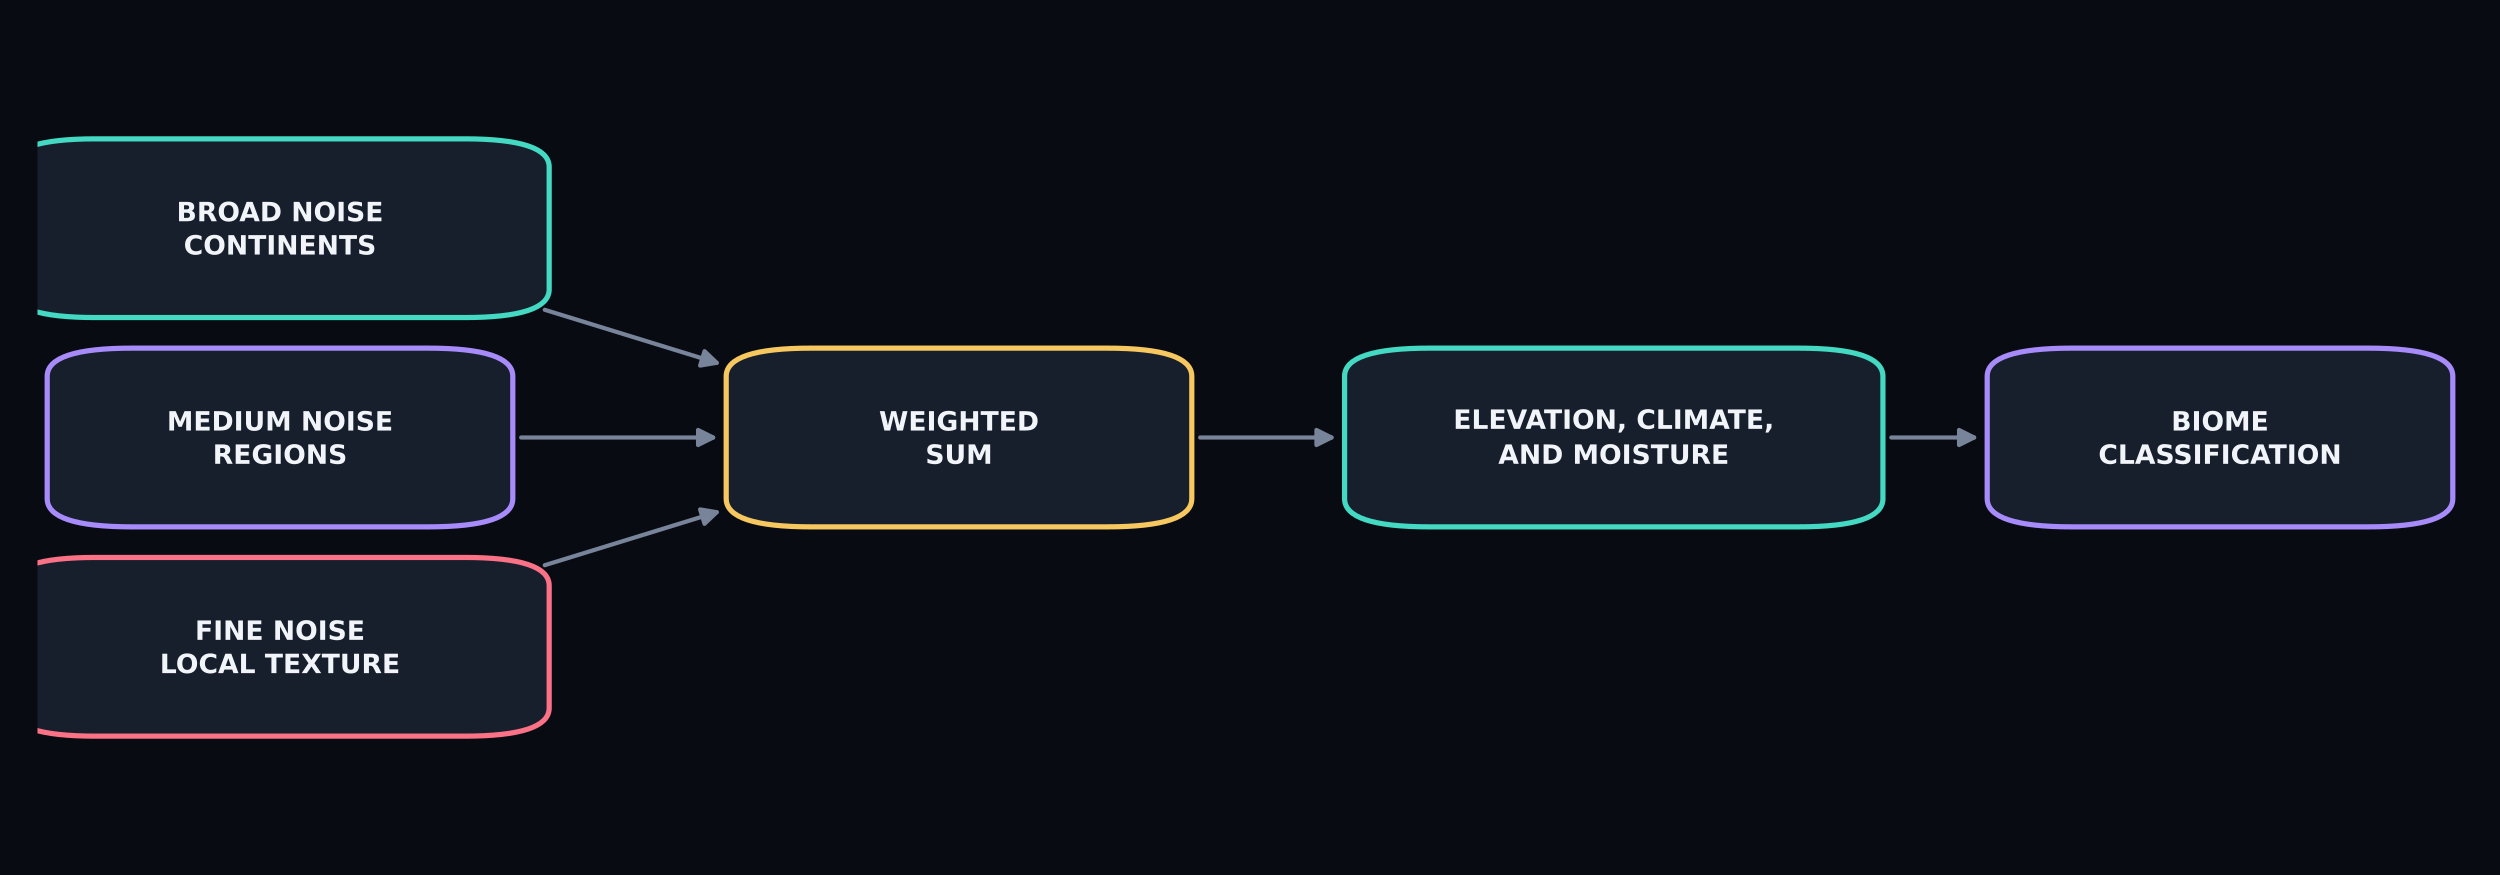
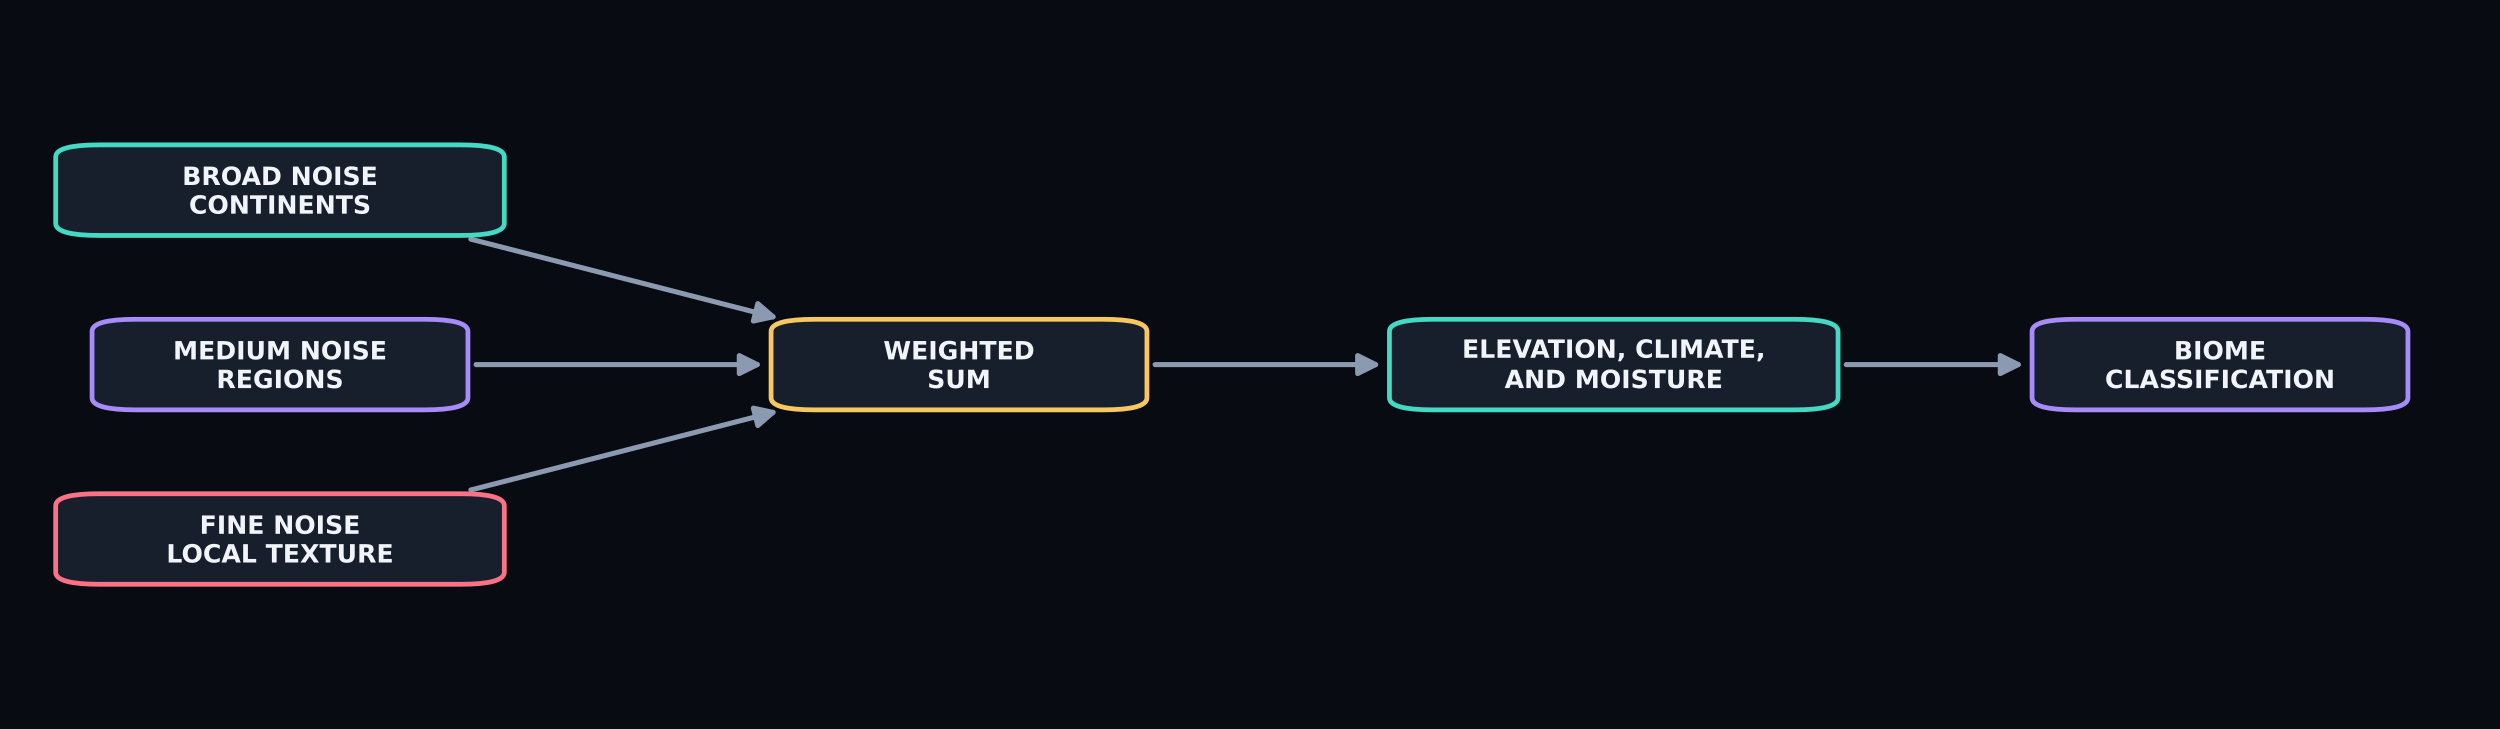
- <svg xmlns="http://www.w3.org/2000/svg" xmlns:xlink="http://www.w3.org/1999/xlink" width="864pt" height="302.4pt" viewBox="0 0 864 302.4" version="1.1">
+ <svg xmlns="http://www.w3.org/2000/svg" xmlns:xlink="http://www.w3.org/1999/xlink" width="864pt" height="252pt" viewBox="0 0 864 252" version="1.1">
  <defs>
    <style type="text/css">*{stroke-linejoin: round; stroke-linecap: butt}</style>
  </defs>
  <g id="figure_1">
    <g id="patch_1">
-       <path d="M 0 302.4  L 864 302.4  L 864 0  L 0 0  z " style="fill: #090b12" />
+       <path d="M 0 252 L 864 252 L 864 0 L 0 0 z " style="fill: #090b12" />
    </g>
    <g id="axes_1">
      <g id="patch_2">
-         <path d="M 188.277 107.073  Q 218.759 116.469 247.692 125.388  " clip-path="url(#p9528988095)" style="fill: none; stroke: #77849a; stroke-width: 1.45; stroke-linecap: round" />
-         <path d="M 243.488 121.371  L 247.692 125.388  L 241.956 126.341  z " clip-path="url(#p9528988095)" style="fill: #77849a; stroke: #77849a; stroke-width: 1.45; stroke-linecap: round" />
+         <path d="M 162.727 82.665 Q 215.88 96.318 267.138 109.485 " clip-path="url(#pd3c148a29a)" style="fill: none; stroke: #8c9ab1; stroke-width: 1.75; stroke-linecap: round" />
+         <path d="M 261.904 104.94 L 267.138 109.485 L 260.362 110.945 z " clip-path="url(#pd3c148a29a)" style="fill: #8c9ab1; stroke: #8c9ab1; stroke-width: 1.75; stroke-linecap: round" />
      </g>
      <g id="patch_3">
-         <path d="M 180.122 151.2  Q 214.098 151.2 246.452 151.2  " clip-path="url(#p9528988095)" style="fill: none; stroke: #77849a; stroke-width: 1.45; stroke-linecap: round" />
-         <path d="M 241.252 148.6  L 246.452 151.2  L 241.252 153.8  z " clip-path="url(#p9528988095)" style="fill: #77849a; stroke: #77849a; stroke-width: 1.45; stroke-linecap: round" />
+         <path d="M 164.539 126 Q 214.097 126 261.697 126 " clip-path="url(#pd3c148a29a)" style="fill: none; stroke: #8c9ab1; stroke-width: 1.75; stroke-linecap: round" />
+         <path d="M 255.497 122.9 L 261.697 126 L 255.497 129.1 z " clip-path="url(#pd3c148a29a)" style="fill: #8c9ab1; stroke: #8c9ab1; stroke-width: 1.75; stroke-linecap: round" />
      </g>
      <g id="patch_4">
-         <path d="M 188.277 195.327  Q 218.759 185.931 247.692 177.012  " clip-path="url(#p9528988095)" style="fill: none; stroke: #77849a; stroke-width: 1.45; stroke-linecap: round" />
-         <path d="M 241.956 176.059  L 247.692 177.012  L 243.488 181.029  z " clip-path="url(#p9528988095)" style="fill: #77849a; stroke: #77849a; stroke-width: 1.45; stroke-linecap: round" />
+         <path d="M 162.727 169.335 Q 215.88 155.682 267.138 142.515 " clip-path="url(#pd3c148a29a)" style="fill: none; stroke: #8c9ab1; stroke-width: 1.75; stroke-linecap: round" />
+         <path d="M 260.362 141.055 L 267.138 142.515 L 261.904 147.06 z " clip-path="url(#pd3c148a29a)" style="fill: #8c9ab1; stroke: #8c9ab1; stroke-width: 1.75; stroke-linecap: round" />
      </g>
      <g id="patch_5">
-         <path d="M 414.79 151.2  Q 438.288 151.2 460.165 151.2  " clip-path="url(#p9528988095)" style="fill: none; stroke: #77849a; stroke-width: 1.45; stroke-linecap: round" />
-         <path d="M 454.965 148.6  L 460.165 151.2  L 454.965 153.8  z " clip-path="url(#p9528988095)" style="fill: #77849a; stroke: #77849a; stroke-width: 1.45; stroke-linecap: round" />
+         <path d="M 399.208 126 Q 438.286 126 475.408 126 " clip-path="url(#pd3c148a29a)" style="fill: none; stroke: #8c9ab1; stroke-width: 1.75; stroke-linecap: round" />
+         <path d="M 469.208 122.9 L 475.408 126 L 469.208 129.1 z " clip-path="url(#pd3c148a29a)" style="fill: #8c9ab1; stroke: #8c9ab1; stroke-width: 1.75; stroke-linecap: round" />
      </g>
      <g id="patch_6">
-         <path d="M 653.639 151.2  Q 668.755 151.2 682.249 151.2  " clip-path="url(#p9528988095)" style="fill: none; stroke: #77849a; stroke-width: 1.45; stroke-linecap: round" />
-         <path d="M 677.049 148.6  L 682.249 151.2  L 677.049 153.8  z " clip-path="url(#p9528988095)" style="fill: #77849a; stroke: #77849a; stroke-width: 1.45; stroke-linecap: round" />
+         <path d="M 638.061 126 Q 668.76 126 697.501 126 " clip-path="url(#pd3c148a29a)" style="fill: none; stroke: #8c9ab1; stroke-width: 1.75; stroke-linecap: round" />
+         <path d="M 691.301 122.9 L 697.501 126 L 691.301 129.1 z " clip-path="url(#pd3c148a29a)" style="fill: #8c9ab1; stroke: #8c9ab1; stroke-width: 1.75; stroke-linecap: round" />
      </g>
      <g id="patch_7">
-         <path d="M 33.074 109.747  L 160.462 109.747  Q 189.795 109.747 189.795 100.01  L 189.795 57.722  Q 189.795 47.985 160.462 47.985  L 33.074 47.985  Q 3.741 47.985 3.741 57.722  L 3.741 100.01  Q 3.741 109.747 33.074 109.747  z " clip-path="url(#p9528988095)" style="fill: #171e2c; stroke: #43d9c2; stroke-width: 1.8; stroke-linejoin: miter" />
+         <path d="M 34.331 81.371 L 159.205 81.371 Q 174.29 81.371 174.29 77.198 L 174.29 54.246 Q 174.29 50.072 159.205 50.072 L 34.331 50.072 Q 19.246 50.072 19.246 54.246 L 19.246 77.198 Q 19.246 81.371 34.331 81.371 z " clip-path="url(#pd3c148a29a)" style="fill: #171e2c; stroke: #43d9c2; stroke-width: 1.65; stroke-linejoin: miter" />
      </g>
      <g id="patch_8">
-         <path d="M 45.645 182.081  L 147.891 182.081  Q 177.224 182.081 177.224 172.344  L 177.224 130.056  Q 177.224 120.319 147.891 120.319  L 45.645 120.319  Q 16.312 120.319 16.312 130.056  L 16.312 172.344  Q 16.312 182.081 45.645 182.081  z " clip-path="url(#p9528988095)" style="fill: #171e2c; stroke: #a78bfa; stroke-width: 1.8; stroke-linejoin: miter" />
+         <path d="M 46.902 141.649 L 146.634 141.649 Q 161.719 141.649 161.719 137.476 L 161.719 114.524 Q 161.719 110.351 146.634 110.351 L 46.902 110.351 Q 31.817 110.351 31.817 114.524 L 31.817 137.476 Q 31.817 141.649 46.902 141.649 z " clip-path="url(#pd3c148a29a)" style="fill: #171e2c; stroke: #a78bfa; stroke-width: 1.65; stroke-linejoin: miter" />
      </g>
      <g id="patch_9">
-         <path d="M 33.074 254.415  L 160.462 254.415  Q 189.795 254.415 189.795 244.678  L 189.795 202.39  Q 189.795 192.653 160.462 192.653  L 33.074 192.653  Q 3.741 192.653 3.741 202.39  L 3.741 244.678  Q 3.741 254.415 33.074 254.415  z " clip-path="url(#p9528988095)" style="fill: #171e2c; stroke: #fb7185; stroke-width: 1.8; stroke-linejoin: miter" />
+         <path d="M 34.331 201.928 L 159.205 201.928 Q 174.29 201.928 174.29 197.754 L 174.29 174.802 Q 174.29 170.629 159.205 170.629 L 34.331 170.629 Q 19.246 170.629 19.246 174.802 L 19.246 197.754 Q 19.246 201.928 34.331 201.928 z " clip-path="url(#pd3c148a29a)" style="fill: #171e2c; stroke: #fb7185; stroke-width: 1.65; stroke-linejoin: miter" />
      </g>
      <g id="patch_10">
-         <path d="M 280.308 182.081  L 382.553 182.081  Q 411.886 182.081 411.886 172.344  L 411.886 130.056  Q 411.886 120.319 382.553 120.319  L 280.308 120.319  Q 250.975 120.319 250.975 130.056  L 250.975 172.344  Q 250.975 182.081 280.308 182.081  z " clip-path="url(#p9528988095)" style="fill: #171e2c; stroke: #f6c85f; stroke-width: 1.8; stroke-linejoin: miter" />
+         <path d="M 281.565 141.649 L 381.296 141.649 Q 396.382 141.649 396.382 137.476 L 396.382 114.524 Q 396.382 110.351 381.296 110.351 L 281.565 110.351 Q 266.479 110.351 266.479 114.524 L 266.479 137.476 Q 266.479 141.649 281.565 141.649 z " clip-path="url(#pd3c148a29a)" style="fill: #171e2c; stroke: #f6c85f; stroke-width: 1.65; stroke-linejoin: miter" />
      </g>
      <g id="patch_11">
-         <path d="M 494.018 182.081  L 621.406 182.081  Q 650.739 182.081 650.739 172.344  L 650.739 130.056  Q 650.739 120.319 621.406 120.319  L 494.018 120.319  Q 464.685 120.319 464.685 130.056  L 464.685 172.344  Q 464.685 182.081 494.018 182.081  z " clip-path="url(#p9528988095)" style="fill: #171e2c; stroke: #43d9c2; stroke-width: 1.8; stroke-linejoin: miter" />
+         <path d="M 495.275 141.649 L 620.149 141.649 Q 635.234 141.649 635.234 137.476 L 635.234 114.524 Q 635.234 110.351 620.149 110.351 L 495.275 110.351 Q 480.19 110.351 480.19 114.524 L 480.19 137.476 Q 480.19 141.649 495.275 141.649 z " clip-path="url(#pd3c148a29a)" style="fill: #171e2c; stroke: #43d9c2; stroke-width: 1.65; stroke-linejoin: miter" />
      </g>
      <g id="patch_12">
-         <path d="M 716.109 182.081  L 818.355 182.081  Q 847.688 182.081 847.688 172.344  L 847.688 130.056  Q 847.688 120.319 818.355 120.319  L 716.109 120.319  Q 686.776 120.319 686.776 130.056  L 686.776 172.344  Q 686.776 182.081 716.109 182.081  z " clip-path="url(#p9528988095)" style="fill: #171e2c; stroke: #a78bfa; stroke-width: 1.8; stroke-linejoin: miter" />
+         <path d="M 717.366 141.649 L 817.098 141.649 Q 832.183 141.649 832.183 137.476 L 832.183 114.524 Q 832.183 110.351 817.098 110.351 L 717.366 110.351 Q 702.281 110.351 702.281 114.524 L 702.281 137.476 Q 702.281 141.649 717.366 141.649 z " clip-path="url(#pd3c148a29a)" style="fill: #171e2c; stroke: #a78bfa; stroke-width: 1.65; stroke-linejoin: miter" />
      </g>
      <g id="text_1">
-         <g style="fill: #f1f5f9" transform="translate(61.026 76.46458) scale(0.092 -0.092)">
-           <defs>
-             <path id="DejaVuSans-Bold-25" d="M 2456 2859  Q 2741 2859 2887 2984  Q 3034 3109 3034 3353  Q 3034 3594 2887 3720  Q 2741 3847 2456 3847  L 1791 3847  L 1791 2859  L 2456 2859  z M 2497 819  Q 2859 819 3042 972  Q 3225 1125 3225 1434  Q 3225 1738 3044 1889  Q 2863 2041 2497 2041  L 1791 2041  L 1791 819  L 2497 819  z M 3616 2497  Q 4003 2384 4215 2081  Q 4428 1778 4428 1338  Q 4428 663 3972 331  Q 3516 0 2584 0  L 588 0  L 588 4666  L 2394 4666  Q 3366 4666 3802 4372  Q 4238 4078 4238 3431  Q 4238 3091 4078 2852  Q 3919 2613 3616 2497  z " transform="scale(0.015625)" />
-             <path id="DejaVuSans-Bold-35" d="M 2297 2597  Q 2675 2597 2839 2737  Q 3003 2878 3003 3200  Q 3003 3519 2839 3656  Q 2675 3794 2297 3794  L 1791 3794  L 1791 2597  L 2297 2597  z M 1791 1766  L 1791 0  L 588 0  L 588 4666  L 2425 4666  Q 3347 4666 3776 4356  Q 4206 4047 4206 3378  Q 4206 2916 3982 2619  Q 3759 2322 3309 2181  Q 3556 2125 3751 1926  Q 3947 1728 4147 1325  L 4800 0  L 3519 0  L 2950 1159  Q 2778 1509 2601 1637  Q 2425 1766 2131 1766  L 1791 1766  z " transform="scale(0.015625)" />
-             <path id="DejaVuSans-Bold-32" d="M 2719 3878  Q 2169 3878 1866 3472  Q 1563 3066 1563 2328  Q 1563 1594 1866 1187  Q 2169 781 2719 781  Q 3272 781 3575 1187  Q 3878 1594 3878 2328  Q 3878 3066 3575 3472  Q 3272 3878 2719 3878  z M 2719 4750  Q 3844 4750 4481 4106  Q 5119 3463 5119 2328  Q 5119 1197 4481 553  Q 3844 -91 2719 -91  Q 1597 -91 958 553  Q 319 1197 319 2328  Q 319 3463 958 4106  Q 1597 4750 2719 4750  z " transform="scale(0.015625)" />
-             <path id="DejaVuSans-Bold-24" d="M 3419 850  L 1538 850  L 1241 0  L 31 0  L 1759 4666  L 3194 4666  L 4922 0  L 3713 0  L 3419 850  z M 1838 1716  L 3116 1716  L 2478 3572  L 1838 1716  z " transform="scale(0.015625)" />
-             <path id="DejaVuSans-Bold-27" d="M 1791 3756  L 1791 909  L 2222 909  Q 2959 909 3348 1275  Q 3738 1641 3738 2338  Q 3738 3031 3350 3393  Q 2963 3756 2222 3756  L 1791 3756  z M 588 4666  L 1856 4666  Q 2919 4666 3439 4514  Q 3959 4363 4331 4000  Q 4659 3684 4818 3271  Q 4978 2859 4978 2338  Q 4978 1809 4818 1395  Q 4659 981 4331 666  Q 3956 303 3431 151  Q 2906 0 1856 0  L 588 0  L 588 4666  z " transform="scale(0.015625)" />
+         <g style="fill: #f1f5f9" transform="translate(62.9685 63.92926) scale(0.087 -0.087)">
+           <defs>
+             <path id="DejaVuSans-Bold-25" d="M 2456 2859 Q 2741 2859 2887 2984 Q 3034 3109 3034 3353 Q 3034 3594 2887 3720 Q 2741 3847 2456 3847 L 1791 3847 L 1791 2859 L 2456 2859 z M 2497 819 Q 2859 819 3042 972 Q 3225 1125 3225 1434 Q 3225 1738 3044 1889 Q 2863 2041 2497 2041 L 1791 2041 L 1791 819 L 2497 819 z M 3616 2497 Q 4003 2384 4215 2081 Q 4428 1778 4428 1338 Q 4428 663 3972 331 Q 3516 0 2584 0 L 588 0 L 588 4666 L 2394 4666 Q 3366 4666 3802 4372 Q 4238 4078 4238 3431 Q 4238 3091 4078 2852 Q 3919 2613 3616 2497 z " transform="scale(0.015625)" />
+             <path id="DejaVuSans-Bold-35" d="M 2297 2597 Q 2675 2597 2839 2737 Q 3003 2878 3003 3200 Q 3003 3519 2839 3656 Q 2675 3794 2297 3794 L 1791 3794 L 1791 2597 L 2297 2597 z M 1791 1766 L 1791 0 L 588 0 L 588 4666 L 2425 4666 Q 3347 4666 3776 4356 Q 4206 4047 4206 3378 Q 4206 2916 3982 2619 Q 3759 2322 3309 2181 Q 3556 2125 3751 1926 Q 3947 1728 4147 1325 L 4800 0 L 3519 0 L 2950 1159 Q 2778 1509 2601 1637 Q 2425 1766 2131 1766 L 1791 1766 z " transform="scale(0.015625)" />
+             <path id="DejaVuSans-Bold-32" d="M 2719 3878 Q 2169 3878 1866 3472 Q 1563 3066 1563 2328 Q 1563 1594 1866 1187 Q 2169 781 2719 781 Q 3272 781 3575 1187 Q 3878 1594 3878 2328 Q 3878 3066 3575 3472 Q 3272 3878 2719 3878 z M 2719 4750 Q 3844 4750 4481 4106 Q 5119 3463 5119 2328 Q 5119 1197 4481 553 Q 3844 -91 2719 -91 Q 1597 -91 958 553 Q 319 1197 319 2328 Q 319 3463 958 4106 Q 1597 4750 2719 4750 z " transform="scale(0.015625)" />
+             <path id="DejaVuSans-Bold-24" d="M 3419 850 L 1538 850 L 1241 0 L 31 0 L 1759 4666 L 3194 4666 L 4922 0 L 3713 0 L 3419 850 z M 1838 1716 L 3116 1716 L 2478 3572 L 1838 1716 z " transform="scale(0.015625)" />
+             <path id="DejaVuSans-Bold-27" d="M 1791 3756 L 1791 909 L 2222 909 Q 2959 909 3348 1275 Q 3738 1641 3738 2338 Q 3738 3031 3350 3393 Q 2963 3756 2222 3756 L 1791 3756 z M 588 4666 L 1856 4666 Q 2919 4666 3439 4514 Q 3959 4363 4331 4000 Q 4659 3684 4818 3271 Q 4978 2859 4978 2338 Q 4978 1809 4818 1395 Q 4659 981 4331 666 Q 3956 303 3431 151 Q 2906 0 1856 0 L 588 0 L 588 4666 z " transform="scale(0.015625)" />
            <path id="DejaVuSans-Bold-3" transform="scale(0.015625)" />
-             <path id="DejaVuSans-Bold-31" d="M 588 4666  L 1931 4666  L 3628 1466  L 3628 4666  L 4769 4666  L 4769 0  L 3425 0  L 1728 3200  L 1728 0  L 588 0  L 588 4666  z " transform="scale(0.015625)" />
-             <path id="DejaVuSans-Bold-2c" d="M 588 4666  L 1791 4666  L 1791 0  L 588 0  L 588 4666  z " transform="scale(0.015625)" />
-             <path id="DejaVuSans-Bold-36" d="M 3834 4519  L 3834 3531  Q 3450 3703 3084 3790  Q 2719 3878 2394 3878  Q 1963 3878 1756 3759  Q 1550 3641 1550 3391  Q 1550 3203 1689 3098  Q 1828 2994 2194 2919  L 2706 2816  Q 3484 2659 3812 2340  Q 4141 2022 4141 1434  Q 4141 663 3683 286  Q 3225 -91 2284 -91  Q 1841 -91 1394 -6  Q 947 78 500 244  L 500 1259  Q 947 1022 1364 901  Q 1781 781 2169 781  Q 2563 781 2772 912  Q 2981 1044 2981 1288  Q 2981 1506 2839 1625  Q 2697 1744 2272 1838  L 1806 1941  Q 1106 2091 782 2419  Q 459 2747 459 3303  Q 459 4000 909 4375  Q 1359 4750 2203 4750  Q 2588 4750 2994 4692  Q 3400 4634 3834 4519  z " transform="scale(0.015625)" />
-             <path id="DejaVuSans-Bold-28" d="M 588 4666  L 3834 4666  L 3834 3756  L 1791 3756  L 1791 2888  L 3713 2888  L 3713 1978  L 1791 1978  L 1791 909  L 3903 909  L 3903 0  L 588 0  L 588 4666  z " transform="scale(0.015625)" />
+             <path id="DejaVuSans-Bold-31" d="M 588 4666 L 1931 4666 L 3628 1466 L 3628 4666 L 4769 4666 L 4769 0 L 3425 0 L 1728 3200 L 1728 0 L 588 0 L 588 4666 z " transform="scale(0.015625)" />
+             <path id="DejaVuSans-Bold-2c" d="M 588 4666 L 1791 4666 L 1791 0 L 588 0 L 588 4666 z " transform="scale(0.015625)" />
+             <path id="DejaVuSans-Bold-36" d="M 3834 4519 L 3834 3531 Q 3450 3703 3084 3790 Q 2719 3878 2394 3878 Q 1963 3878 1756 3759 Q 1550 3641 1550 3391 Q 1550 3203 1689 3098 Q 1828 2994 2194 2919 L 2706 2816 Q 3484 2659 3812 2340 Q 4141 2022 4141 1434 Q 4141 663 3683 286 Q 3225 -91 2284 -91 Q 1841 -91 1394 -6 Q 947 78 500 244 L 500 1259 Q 947 1022 1364 901 Q 1781 781 2169 781 Q 2563 781 2772 912 Q 2981 1044 2981 1288 Q 2981 1506 2839 1625 Q 2697 1744 2272 1838 L 1806 1941 Q 1106 2091 782 2419 Q 459 2747 459 3303 Q 459 4000 909 4375 Q 1359 4750 2203 4750 Q 2588 4750 2994 4692 Q 3400 4634 3834 4519 z " transform="scale(0.015625)" />
+             <path id="DejaVuSans-Bold-28" d="M 588 4666 L 3834 4666 L 3834 3756 L 1791 3756 L 1791 2888 L 3713 2888 L 3713 1978 L 1791 1978 L 1791 909 L 3903 909 L 3903 0 L 588 0 L 588 4666 z " transform="scale(0.015625)" />
          </defs>
          <use xlink:href="#DejaVuSans-Bold-25" />
          <use xlink:href="#DejaVuSans-Bold-35" transform="translate(76.21875 0)" />
          <use xlink:href="#DejaVuSans-Bold-32" transform="translate(153.2188 0)" />
          <use xlink:href="#DejaVuSans-Bold-24" transform="translate(235.5469 0)" />
          <use xlink:href="#DejaVuSans-Bold-27" transform="translate(312.9375 0)" />
          <use xlink:href="#DejaVuSans-Bold-3" transform="translate(395.9531 0)" />
          <use xlink:href="#DejaVuSans-Bold-31" transform="translate(430.7656 0)" />
          <use xlink:href="#DejaVuSans-Bold-32" transform="translate(514.4531 0)" />
          <use xlink:href="#DejaVuSans-Bold-2c" transform="translate(599.4688 0)" />
          <use xlink:href="#DejaVuSans-Bold-36" transform="translate(636.6719 0)" />
          <use xlink:href="#DejaVuSans-Bold-28" transform="translate(708.6875 0)" />
        </g>
-         <g style="fill: #f1f5f9" transform="translate(63.48987 87.96458) scale(0.092 -0.092)">
-           <defs>
-             <path id="DejaVuSans-Bold-26" d="M 4288 256  Q 3956 84 3597 -3  Q 3238 -91 2847 -91  Q 1681 -91 1000 561  Q 319 1213 319 2328  Q 319 3447 1000 4098  Q 1681 4750 2847 4750  Q 3238 4750 3597 4662  Q 3956 4575 4288 4403  L 4288 3438  Q 3953 3666 3628 3772  Q 3303 3878 2944 3878  Q 2300 3878 1931 3465  Q 1563 3053 1563 2328  Q 1563 1606 1931 1193  Q 2300 781 2944 781  Q 3303 781 3628 887  Q 3953 994 4288 1222  L 4288 256  z " transform="scale(0.015625)" />
-             <path id="DejaVuSans-Bold-37" d="M 31 4666  L 4331 4666  L 4331 3756  L 2784 3756  L 2784 0  L 1581 0  L 1581 3756  L 31 3756  L 31 4666  z " transform="scale(0.015625)" />
+         <g style="fill: #f1f5f9" transform="translate(65.29847 73.84726) scale(0.087 -0.087)">
+           <defs>
+             <path id="DejaVuSans-Bold-26" d="M 4288 256 Q 3956 84 3597 -3 Q 3238 -91 2847 -91 Q 1681 -91 1000 561 Q 319 1213 319 2328 Q 319 3447 1000 4098 Q 1681 4750 2847 4750 Q 3238 4750 3597 4662 Q 3956 4575 4288 4403 L 4288 3438 Q 3953 3666 3628 3772 Q 3303 3878 2944 3878 Q 2300 3878 1931 3465 Q 1563 3053 1563 2328 Q 1563 1606 1931 1193 Q 2300 781 2944 781 Q 3303 781 3628 887 Q 3953 994 4288 1222 L 4288 256 z " transform="scale(0.015625)" />
+             <path id="DejaVuSans-Bold-37" d="M 31 4666 L 4331 4666 L 4331 3756 L 2784 3756 L 2784 0 L 1581 0 L 1581 3756 L 31 3756 L 31 4666 z " transform="scale(0.015625)" />
          </defs>
          <use xlink:href="#DejaVuSans-Bold-26" />
          <use xlink:href="#DejaVuSans-Bold-32" transform="translate(73.39062 0)" />
          <use xlink:href="#DejaVuSans-Bold-31" transform="translate(158.4062 0)" />
          <use xlink:href="#DejaVuSans-Bold-37" transform="translate(242.0938 0)" />
          <use xlink:href="#DejaVuSans-Bold-2c" transform="translate(310.3125 0)" />
          <use xlink:href="#DejaVuSans-Bold-31" transform="translate(347.5156 0)" />
          <use xlink:href="#DejaVuSans-Bold-28" transform="translate(431.2031 0)" />
          <use xlink:href="#DejaVuSans-Bold-31" transform="translate(499.5156 0)" />
          <use xlink:href="#DejaVuSans-Bold-37" transform="translate(583.2031 0)" />
          <use xlink:href="#DejaVuSans-Bold-36" transform="translate(651.4219 0)" />
        </g>
      </g>
      <g id="text_2">
-         <g style="fill: #f1f5f9" transform="translate(57.67663 148.7987) scale(0.092 -0.092)">
-           <defs>
-             <path id="DejaVuSans-Bold-30" d="M 588 4666  L 2119 4666  L 3181 2169  L 4250 4666  L 5778 4666  L 5778 0  L 4641 0  L 4641 3413  L 3566 897  L 2803 897  L 1728 3413  L 1728 0  L 588 0  L 588 4666  z " transform="scale(0.015625)" />
-             <path id="DejaVuSans-Bold-38" d="M 588 4666  L 1791 4666  L 1791 1869  Q 1791 1291 1980 1042  Q 2169 794 2597 794  Q 3028 794 3217 1042  Q 3406 1291 3406 1869  L 3406 4666  L 4609 4666  L 4609 1869  Q 4609 878 4112 393  Q 3616 -91 2597 -91  Q 1581 -91 1084 393  Q 588 878 588 1869  L 588 4666  z " transform="scale(0.015625)" />
+         <g style="fill: #f1f5f9" transform="translate(59.80116 124.2077) scale(0.087 -0.087)">
+           <defs>
+             <path id="DejaVuSans-Bold-30" d="M 588 4666 L 2119 4666 L 3181 2169 L 4250 4666 L 5778 4666 L 5778 0 L 4641 0 L 4641 3413 L 3566 897 L 2803 897 L 1728 3413 L 1728 0 L 588 0 L 588 4666 z " transform="scale(0.015625)" />
+             <path id="DejaVuSans-Bold-38" d="M 588 4666 L 1791 4666 L 1791 1869 Q 1791 1291 1980 1042 Q 2169 794 2597 794 Q 3028 794 3217 1042 Q 3406 1291 3406 1869 L 3406 4666 L 4609 4666 L 4609 1869 Q 4609 878 4112 393 Q 3616 -91 2597 -91 Q 1581 -91 1084 393 Q 588 878 588 1869 L 588 4666 z " transform="scale(0.015625)" />
          </defs>
          <use xlink:href="#DejaVuSans-Bold-30" />
          <use xlink:href="#DejaVuSans-Bold-28" transform="translate(99.51562 0)" />
          <use xlink:href="#DejaVuSans-Bold-27" transform="translate(167.8281 0)" />
          <use xlink:href="#DejaVuSans-Bold-2c" transform="translate(250.8438 0)" />
          <use xlink:href="#DejaVuSans-Bold-38" transform="translate(288.0469 0)" />
          <use xlink:href="#DejaVuSans-Bold-30" transform="translate(369.25 0)" />
          <use xlink:href="#DejaVuSans-Bold-3" transform="translate(468.7656 0)" />
          <use xlink:href="#DejaVuSans-Bold-31" transform="translate(503.5781 0)" />
          <use xlink:href="#DejaVuSans-Bold-32" transform="translate(587.2656 0)" />
          <use xlink:href="#DejaVuSans-Bold-2c" transform="translate(672.2812 0)" />
          <use xlink:href="#DejaVuSans-Bold-36" transform="translate(709.4844 0)" />
          <use xlink:href="#DejaVuSans-Bold-28" transform="translate(781.5 0)" />
        </g>
-         <g style="fill: #f1f5f9" transform="translate(73.52362 160.2987) scale(0.092 -0.092)">
-           <defs>
-             <path id="DejaVuSans-Bold-2a" d="M 4781 347  Q 4331 128 3847 18  Q 3363 -91 2847 -91  Q 1681 -91 1000 561  Q 319 1213 319 2328  Q 319 3456 1012 4103  Q 1706 4750 2913 4750  Q 3378 4750 3804 4662  Q 4231 4575 4609 4403  L 4609 3438  Q 4219 3659 3833 3768  Q 3447 3878 3059 3878  Q 2341 3878 1952 3476  Q 1563 3075 1563 2328  Q 1563 1588 1938 1184  Q 2313 781 3003 781  Q 3191 781 3352 804  Q 3513 828 3641 878  L 3641 1784  L 2906 1784  L 2906 2591  L 4781 2591  L 4781 347  z " transform="scale(0.015625)" />
+         <g style="fill: #f1f5f9" transform="translate(74.78691 134.1257) scale(0.087 -0.087)">
+           <defs>
+             <path id="DejaVuSans-Bold-2a" d="M 4781 347 Q 4331 128 3847 18 Q 3363 -91 2847 -91 Q 1681 -91 1000 561 Q 319 1213 319 2328 Q 319 3456 1012 4103 Q 1706 4750 2913 4750 Q 3378 4750 3804 4662 Q 4231 4575 4609 4403 L 4609 3438 Q 4219 3659 3833 3768 Q 3447 3878 3059 3878 Q 2341 3878 1952 3476 Q 1563 3075 1563 2328 Q 1563 1588 1938 1184 Q 2313 781 3003 781 Q 3191 781 3352 804 Q 3513 828 3641 878 L 3641 1784 L 2906 1784 L 2906 2591 L 4781 2591 L 4781 347 z " transform="scale(0.015625)" />
          </defs>
          <use xlink:href="#DejaVuSans-Bold-35" />
          <use xlink:href="#DejaVuSans-Bold-28" transform="translate(77 0)" />
          <use xlink:href="#DejaVuSans-Bold-2a" transform="translate(145.3125 0)" />
          <use xlink:href="#DejaVuSans-Bold-2c" transform="translate(227.3906 0)" />
          <use xlink:href="#DejaVuSans-Bold-32" transform="translate(264.5938 0)" />
          <use xlink:href="#DejaVuSans-Bold-31" transform="translate(349.6094 0)" />
          <use xlink:href="#DejaVuSans-Bold-36" transform="translate(433.2969 0)" />
        </g>
      </g>
      <g id="text_3">
-         <g style="fill: #f1f5f9" transform="translate(67.39413 221.1327) scale(0.092 -0.092)">
-           <defs>
-             <path id="DejaVuSans-Bold-29" d="M 588 4666  L 3834 4666  L 3834 3756  L 1791 3756  L 1791 2888  L 3713 2888  L 3713 1978  L 1791 1978  L 1791 0  L 588 0  L 588 4666  z " transform="scale(0.015625)" />
+         <g style="fill: #f1f5f9" transform="translate(68.99053 184.4861) scale(0.087 -0.087)">
+           <defs>
+             <path id="DejaVuSans-Bold-29" d="M 588 4666 L 3834 4666 L 3834 3756 L 1791 3756 L 1791 2888 L 3713 2888 L 3713 1978 L 1791 1978 L 1791 0 L 588 0 L 588 4666 z " transform="scale(0.015625)" />
          </defs>
          <use xlink:href="#DejaVuSans-Bold-29" />
          <use xlink:href="#DejaVuSans-Bold-2c" transform="translate(68.3125 0)" />
          <use xlink:href="#DejaVuSans-Bold-31" transform="translate(105.5156 0)" />
          <use xlink:href="#DejaVuSans-Bold-28" transform="translate(189.2031 0)" />
          <use xlink:href="#DejaVuSans-Bold-3" transform="translate(257.5156 0)" />
          <use xlink:href="#DejaVuSans-Bold-31" transform="translate(292.3281 0)" />
          <use xlink:href="#DejaVuSans-Bold-32" transform="translate(376.0156 0)" />
          <use xlink:href="#DejaVuSans-Bold-2c" transform="translate(461.0312 0)" />
          <use xlink:href="#DejaVuSans-Bold-36" transform="translate(498.2344 0)" />
          <use xlink:href="#DejaVuSans-Bold-28" transform="translate(570.25 0)" />
        </g>
-         <g style="fill: #f1f5f9" transform="translate(55.23719 232.6327) scale(0.092 -0.092)">
-           <defs>
-             <path id="DejaVuSans-Bold-2f" d="M 588 4666  L 1791 4666  L 1791 909  L 3903 909  L 3903 0  L 588 0  L 588 4666  z " transform="scale(0.015625)" />
-             <path id="DejaVuSans-Bold-3b" d="M 3188 2381  L 4806 0  L 3553 0  L 2463 1594  L 1381 0  L 122 0  L 1741 2381  L 184 4666  L 1441 4666  L 2463 3163  L 3481 4666  L 4744 4666  L 3188 2381  z " transform="scale(0.015625)" />
+         <g style="fill: #f1f5f9" transform="translate(57.4943 194.4041) scale(0.087 -0.087)">
+           <defs>
+             <path id="DejaVuSans-Bold-2f" d="M 588 4666 L 1791 4666 L 1791 909 L 3903 909 L 3903 0 L 588 0 L 588 4666 z " transform="scale(0.015625)" />
+             <path id="DejaVuSans-Bold-3b" d="M 3188 2381 L 4806 0 L 3553 0 L 2463 1594 L 1381 0 L 122 0 L 1741 2381 L 184 4666 L 1441 4666 L 2463 3163 L 3481 4666 L 4744 4666 L 3188 2381 z " transform="scale(0.015625)" />
          </defs>
          <use xlink:href="#DejaVuSans-Bold-2f" />
          <use xlink:href="#DejaVuSans-Bold-32" transform="translate(60.15625 0)" />
          <use xlink:href="#DejaVuSans-Bold-26" transform="translate(145.1719 0)" />
          <use xlink:href="#DejaVuSans-Bold-24" transform="translate(218.5625 0)" />
          <use xlink:href="#DejaVuSans-Bold-2f" transform="translate(295.9531 0)" />
          <use xlink:href="#DejaVuSans-Bold-3" transform="translate(359.6719 0)" />
          <use xlink:href="#DejaVuSans-Bold-37" transform="translate(394.4844 0)" />
          <use xlink:href="#DejaVuSans-Bold-28" transform="translate(462.7031 0)" />
          <use xlink:href="#DejaVuSans-Bold-3b" transform="translate(531.0156 0)" />
          <use xlink:href="#DejaVuSans-Bold-37" transform="translate(608.1094 0)" />
          <use xlink:href="#DejaVuSans-Bold-38" transform="translate(676.3281 0)" />
          <use xlink:href="#DejaVuSans-Bold-35" transform="translate(757.5312 0)" />
          <use xlink:href="#DejaVuSans-Bold-28" transform="translate(834.5312 0)" />
        </g>
      </g>
      <g id="text_4">
-         <g style="fill: #f1f5f9" transform="translate(303.7787 148.7987) scale(0.092 -0.092)">
-           <defs>
-             <path id="DejaVuSans-Bold-3a" d="M 191 4666  L 1344 4666  L 2150 1275  L 2950 4666  L 4109 4666  L 4909 1275  L 5716 4666  L 6859 4666  L 5759 0  L 4372 0  L 3525 3547  L 2688 0  L 1300 0  L 191 4666  z " transform="scale(0.015625)" />
-             <path id="DejaVuSans-Bold-2b" d="M 588 4666  L 1791 4666  L 1791 2888  L 3566 2888  L 3566 4666  L 4769 4666  L 4769 0  L 3566 0  L 3566 1978  L 1791 1978  L 1791 0  L 588 0  L 588 4666  z " transform="scale(0.015625)" />
+         <g style="fill: #f1f5f9" transform="translate(305.2815 124.2077) scale(0.087 -0.087)">
+           <defs>
+             <path id="DejaVuSans-Bold-3a" d="M 191 4666 L 1344 4666 L 2150 1275 L 2950 4666 L 4109 4666 L 4909 1275 L 5716 4666 L 6859 4666 L 5759 0 L 4372 0 L 3525 3547 L 2688 0 L 1300 0 L 191 4666 z " transform="scale(0.015625)" />
+             <path id="DejaVuSans-Bold-2b" d="M 588 4666 L 1791 4666 L 1791 2888 L 3566 2888 L 3566 4666 L 4769 4666 L 4769 0 L 3566 0 L 3566 1978 L 1791 1978 L 1791 0 L 588 0 L 588 4666 z " transform="scale(0.015625)" />
          </defs>
          <use xlink:href="#DejaVuSans-Bold-3a" />
          <use xlink:href="#DejaVuSans-Bold-28" transform="translate(110.2969 0)" />
          <use xlink:href="#DejaVuSans-Bold-2c" transform="translate(178.6094 0)" />
          <use xlink:href="#DejaVuSans-Bold-2a" transform="translate(215.8125 0)" />
          <use xlink:href="#DejaVuSans-Bold-2b" transform="translate(297.8906 0)" />
          <use xlink:href="#DejaVuSans-Bold-37" transform="translate(381.5781 0)" />
          <use xlink:href="#DejaVuSans-Bold-28" transform="translate(449.7969 0)" />
          <use xlink:href="#DejaVuSans-Bold-27" transform="translate(518.1094 0)" />
        </g>
-         <g style="fill: #f1f5f9" transform="translate(319.8046 160.2987) scale(0.092 -0.092)">
+         <g style="fill: #f1f5f9" transform="translate(320.4365 134.1257) scale(0.087 -0.087)">
          <use xlink:href="#DejaVuSans-Bold-36" />
          <use xlink:href="#DejaVuSans-Bold-38" transform="translate(72.01562 0)" />
          <use xlink:href="#DejaVuSans-Bold-30" transform="translate(153.2188 0)" />
        </g>
      </g>
      <g id="text_5">
-         <g style="fill: #f1f5f9" transform="translate(502.2604 148.2107) scale(0.092 -0.092)">
-           <defs>
-             <path id="DejaVuSans-Bold-39" d="M 31 4666  L 1241 4666  L 2478 1222  L 3713 4666  L 4922 4666  L 3194 0  L 1759 0  L 31 4666  z " transform="scale(0.015625)" />
-             <path id="DejaVuSans-Bold-f" d="M 653 1209  L 1778 1209  L 1778 256  L 1006 -909  L 341 -909  L 653 256  L 653 1209  z " transform="scale(0.015625)" />
+         <g style="fill: #f1f5f9" transform="translate(505.2741 123.6517) scale(0.087 -0.087)">
+           <defs>
+             <path id="DejaVuSans-Bold-39" d="M 31 4666 L 1241 4666 L 2478 1222 L 3713 4666 L 4922 4666 L 3194 0 L 1759 0 L 31 4666 z " transform="scale(0.015625)" />
+             <path id="DejaVuSans-Bold-f" d="M 653 1209 L 1778 1209 L 1778 256 L 1006 -909 L 341 -909 L 653 256 L 653 1209 z " transform="scale(0.015625)" />
          </defs>
          <use xlink:href="#DejaVuSans-Bold-28" />
          <use xlink:href="#DejaVuSans-Bold-2f" transform="translate(68.3125 0)" />
          <use xlink:href="#DejaVuSans-Bold-28" transform="translate(132.0312 0)" />
          <use xlink:href="#DejaVuSans-Bold-39" transform="translate(200.3438 0)" />
          <use xlink:href="#DejaVuSans-Bold-24" transform="translate(270.9531 0)" />
          <use xlink:href="#DejaVuSans-Bold-37" transform="translate(340.5781 0)" />
          <use xlink:href="#DejaVuSans-Bold-2c" transform="translate(408.7969 0)" />
          <use xlink:href="#DejaVuSans-Bold-32" transform="translate(446 0)" />
          <use xlink:href="#DejaVuSans-Bold-31" transform="translate(531.0156 0)" />
          <use xlink:href="#DejaVuSans-Bold-f" transform="translate(614.7031 0)" />
          <use xlink:href="#DejaVuSans-Bold-3" transform="translate(652.6875 0)" />
          <use xlink:href="#DejaVuSans-Bold-26" transform="translate(687.5 0)" />
          <use xlink:href="#DejaVuSans-Bold-2f" transform="translate(760.8906 0)" />
          <use xlink:href="#DejaVuSans-Bold-2c" transform="translate(824.6094 0)" />
          <use xlink:href="#DejaVuSans-Bold-30" transform="translate(861.8125 0)" />
          <use xlink:href="#DejaVuSans-Bold-24" transform="translate(961.3281 0)" />
          <use xlink:href="#DejaVuSans-Bold-37" transform="translate(1030.953 0)" />
          <use xlink:href="#DejaVuSans-Bold-28" transform="translate(1099.172 0)" />
          <use xlink:href="#DejaVuSans-Bold-f" transform="translate(1167.484 0)" />
        </g>
-         <g style="fill: #f1f5f9" transform="translate(517.812 160.2987) scale(0.092 -0.092)">
+         <g style="fill: #f1f5f9" transform="translate(519.9805 134.1257) scale(0.087 -0.087)">
          <use xlink:href="#DejaVuSans-Bold-24" />
          <use xlink:href="#DejaVuSans-Bold-31" transform="translate(77.39062 0)" />
          <use xlink:href="#DejaVuSans-Bold-27" transform="translate(161.0781 0)" />
          <use xlink:href="#DejaVuSans-Bold-3" transform="translate(244.0938 0)" />
          <use xlink:href="#DejaVuSans-Bold-30" transform="translate(278.9062 0)" />
          <use xlink:href="#DejaVuSans-Bold-32" transform="translate(378.4219 0)" />
          <use xlink:href="#DejaVuSans-Bold-2c" transform="translate(463.4375 0)" />
          <use xlink:href="#DejaVuSans-Bold-36" transform="translate(500.6406 0)" />
          <use xlink:href="#DejaVuSans-Bold-37" transform="translate(572.6562 0)" />
          <use xlink:href="#DejaVuSans-Bold-38" transform="translate(640.875 0)" />
          <use xlink:href="#DejaVuSans-Bold-35" transform="translate(722.0781 0)" />
          <use xlink:href="#DejaVuSans-Bold-28" transform="translate(799.0781 0)" />
        </g>
      </g>
      <g id="text_6">
-         <g style="fill: #f1f5f9" transform="translate(750.3838 148.7987) scale(0.092 -0.092)">
+         <g style="fill: #f1f5f9" transform="translate(751.2994 124.2077) scale(0.087 -0.087)">
          <use xlink:href="#DejaVuSans-Bold-25" />
          <use xlink:href="#DejaVuSans-Bold-2c" transform="translate(76.21875 0)" />
          <use xlink:href="#DejaVuSans-Bold-32" transform="translate(113.4219 0)" />
          <use xlink:href="#DejaVuSans-Bold-30" transform="translate(198.4375 0)" />
          <use xlink:href="#DejaVuSans-Bold-28" transform="translate(297.9531 0)" />
        </g>
-         <g style="fill: #f1f5f9" transform="translate(725.1923 160.2987) scale(0.092 -0.092)">
+         <g style="fill: #f1f5f9" transform="translate(727.4771 134.1257) scale(0.087 -0.087)">
          <use xlink:href="#DejaVuSans-Bold-26" />
          <use xlink:href="#DejaVuSans-Bold-2f" transform="translate(73.39062 0)" />
          <use xlink:href="#DejaVuSans-Bold-24" transform="translate(137.1094 0)" />
          <use xlink:href="#DejaVuSans-Bold-36" transform="translate(214.5 0)" />
          <use xlink:href="#DejaVuSans-Bold-36" transform="translate(282.0312 0)" />
          <use xlink:href="#DejaVuSans-Bold-2c" transform="translate(354.0469 0)" />
          <use xlink:href="#DejaVuSans-Bold-29" transform="translate(391.25 0)" />
          <use xlink:href="#DejaVuSans-Bold-2c" transform="translate(459.5625 0)" />
          <use xlink:href="#DejaVuSans-Bold-26" transform="translate(496.7656 0)" />
          <use xlink:href="#DejaVuSans-Bold-24" transform="translate(570.1562 0)" />
          <use xlink:href="#DejaVuSans-Bold-37" transform="translate(639.7812 0)" />
          <use xlink:href="#DejaVuSans-Bold-2c" transform="translate(708 0)" />
          <use xlink:href="#DejaVuSans-Bold-32" transform="translate(745.2031 0)" />
          <use xlink:href="#DejaVuSans-Bold-31" transform="translate(830.2188 0)" />
        </g>
      </g>
    </g>
  </g>
  <defs>
-     <clipPath id="p9528988095">
-       <rect x="12.96" y="12.096" width="838.08" height="278.208" />
+     <clipPath id="pd3c148a29a">
+       <rect x="12.96" y="10.08" width="838.08" height="231.84" />
    </clipPath>
  </defs>
</svg>
